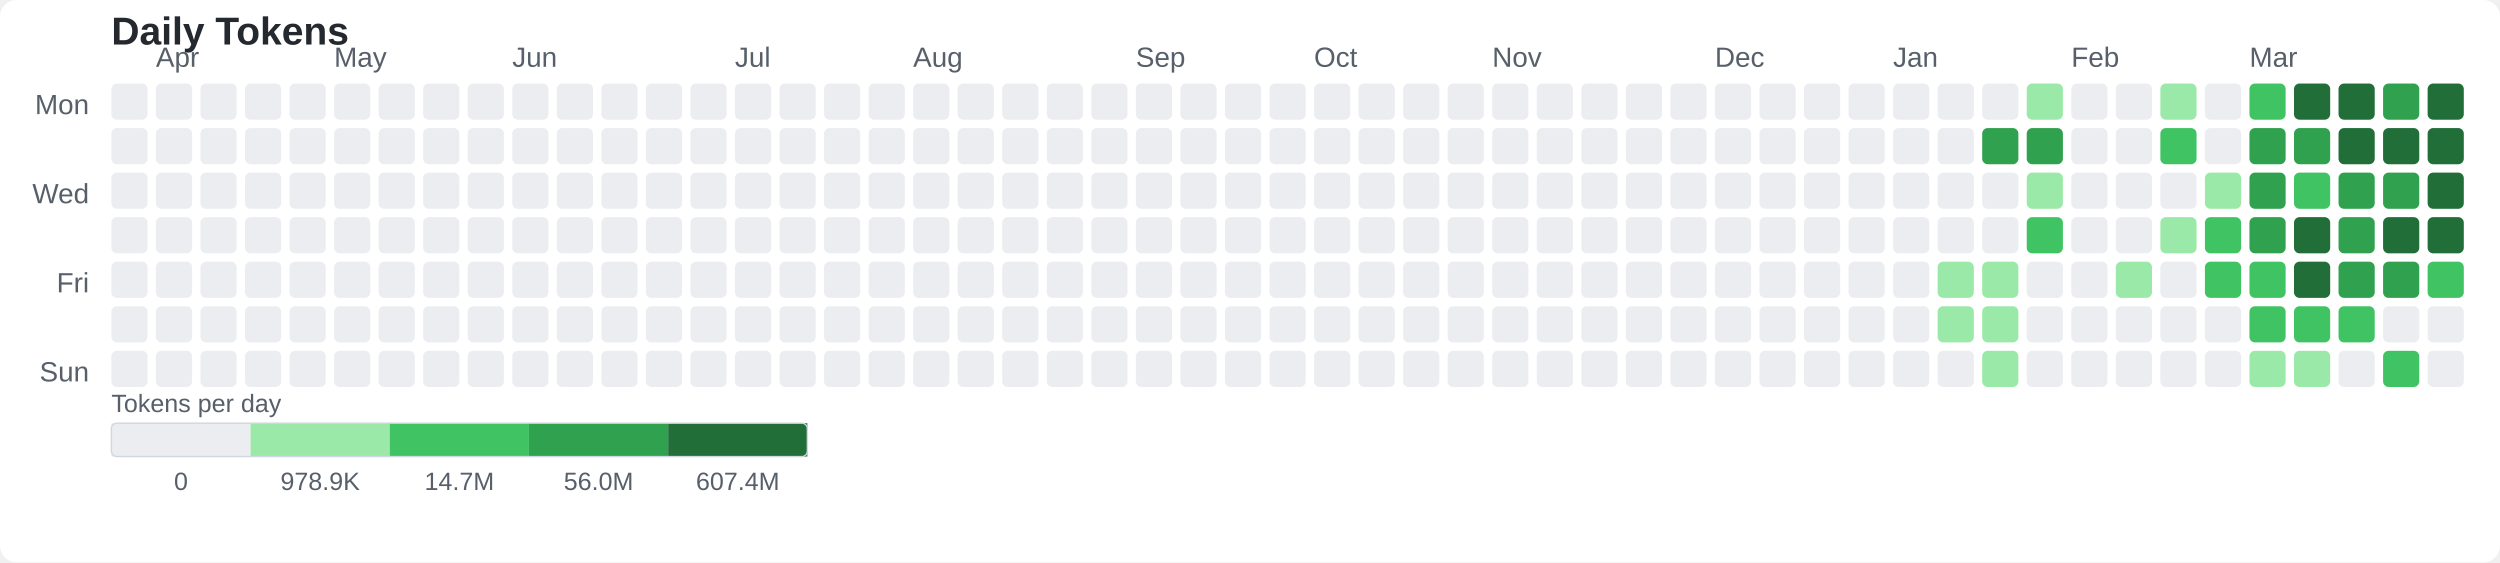
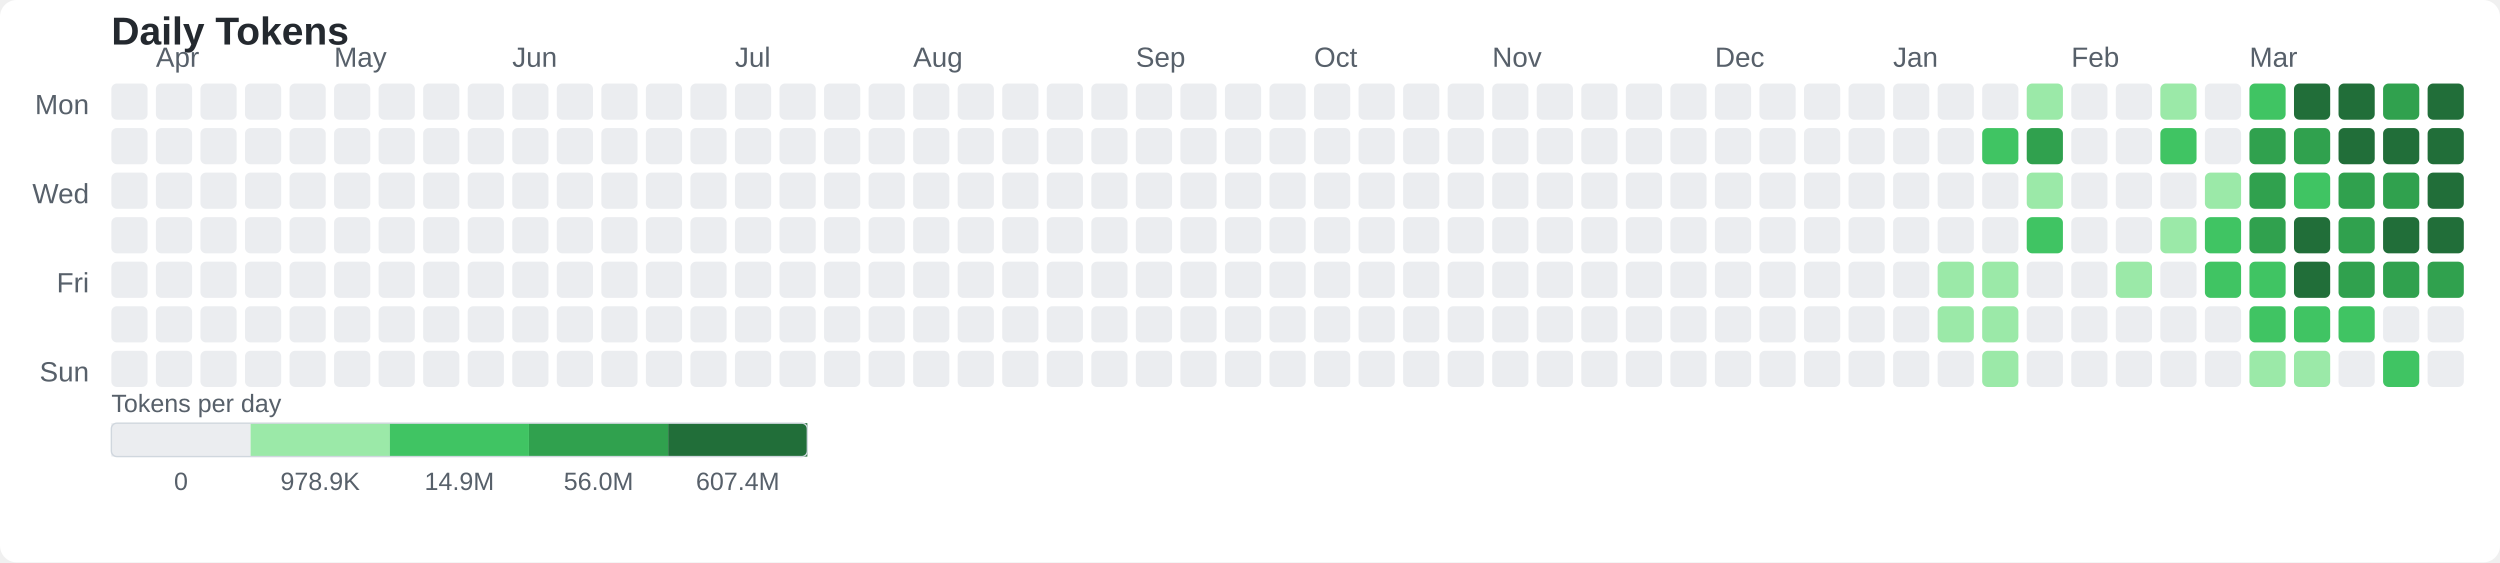
<svg xmlns="http://www.w3.org/2000/svg" width="898" height="202" viewBox="0 0 898 202">
  <rect width="898" height="202" fill="#ffffff" rx="6" />
  <text x="40" y="16" font-family="Arial, sans-serif" font-size="14" fill="#24292f" font-weight="bold">Daily Tokens</text>
  <text x="32" y="41" font-family="Arial, sans-serif" font-size="10" fill="#57606a" text-anchor="end">Mon</text>
  <text x="32" y="73" font-family="Arial, sans-serif" font-size="10" fill="#57606a" text-anchor="end">Wed</text>
  <text x="32" y="105" font-family="Arial, sans-serif" font-size="10" fill="#57606a" text-anchor="end">Fri</text>
  <text x="32" y="137" font-family="Arial, sans-serif" font-size="10" fill="#57606a" text-anchor="end">Sun</text>
  <text x="56" y="24" font-family="Arial, sans-serif" font-size="10" fill="#57606a">Apr</text>
  <text x="120" y="24" font-family="Arial, sans-serif" font-size="10" fill="#57606a">May</text>
  <text x="184" y="24" font-family="Arial, sans-serif" font-size="10" fill="#57606a">Jun</text>
  <text x="264" y="24" font-family="Arial, sans-serif" font-size="10" fill="#57606a">Jul</text>
  <text x="328" y="24" font-family="Arial, sans-serif" font-size="10" fill="#57606a">Aug</text>
  <text x="408" y="24" font-family="Arial, sans-serif" font-size="10" fill="#57606a">Sep</text>
  <text x="472" y="24" font-family="Arial, sans-serif" font-size="10" fill="#57606a">Oct</text>
  <text x="536" y="24" font-family="Arial, sans-serif" font-size="10" fill="#57606a">Nov</text>
  <text x="616" y="24" font-family="Arial, sans-serif" font-size="10" fill="#57606a">Dec</text>
  <text x="680" y="24" font-family="Arial, sans-serif" font-size="10" fill="#57606a">Jan</text>
  <text x="744" y="24" font-family="Arial, sans-serif" font-size="10" fill="#57606a">Feb</text>
  <text x="808" y="24" font-family="Arial, sans-serif" font-size="10" fill="#57606a">Mar</text>
  <rect x="40" y="30" width="13" height="13" rx="2" ry="2" fill="#ebedf0" />
  <rect x="40" y="46" width="13" height="13" rx="2" ry="2" fill="#ebedf0" />
  <rect x="40" y="62" width="13" height="13" rx="2" ry="2" fill="#ebedf0" />
  <rect x="40" y="78" width="13" height="13" rx="2" ry="2" fill="#ebedf0" />
  <rect x="40" y="94" width="13" height="13" rx="2" ry="2" fill="#ebedf0">
    </rect>
  <rect x="40" y="110" width="13" height="13" rx="2" ry="2" fill="#ebedf0">
    </rect>
  <rect x="40" y="126" width="13" height="13" rx="2" ry="2" fill="#ebedf0">
    </rect>
  <rect x="56" y="30" width="13" height="13" rx="2" ry="2" fill="#ebedf0">
    </rect>
  <rect x="56" y="46" width="13" height="13" rx="2" ry="2" fill="#ebedf0">
    </rect>
  <rect x="56" y="62" width="13" height="13" rx="2" ry="2" fill="#ebedf0">
    </rect>
  <rect x="56" y="78" width="13" height="13" rx="2" ry="2" fill="#ebedf0">
    </rect>
  <rect x="56" y="94" width="13" height="13" rx="2" ry="2" fill="#ebedf0">
    </rect>
  <rect x="56" y="110" width="13" height="13" rx="2" ry="2" fill="#ebedf0">
    </rect>
  <rect x="56" y="126" width="13" height="13" rx="2" ry="2" fill="#ebedf0">
    </rect>
  <rect x="72" y="30" width="13" height="13" rx="2" ry="2" fill="#ebedf0">
    </rect>
  <rect x="72" y="46" width="13" height="13" rx="2" ry="2" fill="#ebedf0">
    </rect>
  <rect x="72" y="62" width="13" height="13" rx="2" ry="2" fill="#ebedf0">
    </rect>
  <rect x="72" y="78" width="13" height="13" rx="2" ry="2" fill="#ebedf0">
    </rect>
  <rect x="72" y="94" width="13" height="13" rx="2" ry="2" fill="#ebedf0">
    </rect>
  <rect x="72" y="110" width="13" height="13" rx="2" ry="2" fill="#ebedf0">
    </rect>
  <rect x="72" y="126" width="13" height="13" rx="2" ry="2" fill="#ebedf0">
    </rect>
  <rect x="88" y="30" width="13" height="13" rx="2" ry="2" fill="#ebedf0">
    </rect>
  <rect x="88" y="46" width="13" height="13" rx="2" ry="2" fill="#ebedf0">
    </rect>
  <rect x="88" y="62" width="13" height="13" rx="2" ry="2" fill="#ebedf0">
    </rect>
  <rect x="88" y="78" width="13" height="13" rx="2" ry="2" fill="#ebedf0">
    </rect>
  <rect x="88" y="94" width="13" height="13" rx="2" ry="2" fill="#ebedf0">
    </rect>
  <rect x="88" y="110" width="13" height="13" rx="2" ry="2" fill="#ebedf0">
    </rect>
  <rect x="88" y="126" width="13" height="13" rx="2" ry="2" fill="#ebedf0">
    </rect>
  <rect x="104" y="30" width="13" height="13" rx="2" ry="2" fill="#ebedf0">
    </rect>
  <rect x="104" y="46" width="13" height="13" rx="2" ry="2" fill="#ebedf0">
    </rect>
  <rect x="104" y="62" width="13" height="13" rx="2" ry="2" fill="#ebedf0">
    </rect>
  <rect x="104" y="78" width="13" height="13" rx="2" ry="2" fill="#ebedf0">
    </rect>
  <rect x="104" y="94" width="13" height="13" rx="2" ry="2" fill="#ebedf0">
    </rect>
  <rect x="104" y="110" width="13" height="13" rx="2" ry="2" fill="#ebedf0">
    </rect>
  <rect x="104" y="126" width="13" height="13" rx="2" ry="2" fill="#ebedf0">
    </rect>
  <rect x="120" y="30" width="13" height="13" rx="2" ry="2" fill="#ebedf0">
    </rect>
  <rect x="120" y="46" width="13" height="13" rx="2" ry="2" fill="#ebedf0">
    </rect>
  <rect x="120" y="62" width="13" height="13" rx="2" ry="2" fill="#ebedf0">
    </rect>
  <rect x="120" y="78" width="13" height="13" rx="2" ry="2" fill="#ebedf0">
    </rect>
  <rect x="120" y="94" width="13" height="13" rx="2" ry="2" fill="#ebedf0">
    </rect>
  <rect x="120" y="110" width="13" height="13" rx="2" ry="2" fill="#ebedf0">
    </rect>
  <rect x="120" y="126" width="13" height="13" rx="2" ry="2" fill="#ebedf0">
    </rect>
  <rect x="136" y="30" width="13" height="13" rx="2" ry="2" fill="#ebedf0">
    </rect>
  <rect x="136" y="46" width="13" height="13" rx="2" ry="2" fill="#ebedf0">
    </rect>
  <rect x="136" y="62" width="13" height="13" rx="2" ry="2" fill="#ebedf0">
    </rect>
  <rect x="136" y="78" width="13" height="13" rx="2" ry="2" fill="#ebedf0">
    </rect>
  <rect x="136" y="94" width="13" height="13" rx="2" ry="2" fill="#ebedf0">
    </rect>
  <rect x="136" y="110" width="13" height="13" rx="2" ry="2" fill="#ebedf0">
    </rect>
  <rect x="136" y="126" width="13" height="13" rx="2" ry="2" fill="#ebedf0">
    </rect>
  <rect x="152" y="30" width="13" height="13" rx="2" ry="2" fill="#ebedf0">
    </rect>
  <rect x="152" y="46" width="13" height="13" rx="2" ry="2" fill="#ebedf0">
    </rect>
  <rect x="152" y="62" width="13" height="13" rx="2" ry="2" fill="#ebedf0">
    </rect>
  <rect x="152" y="78" width="13" height="13" rx="2" ry="2" fill="#ebedf0">
    </rect>
  <rect x="152" y="94" width="13" height="13" rx="2" ry="2" fill="#ebedf0">
    </rect>
  <rect x="152" y="110" width="13" height="13" rx="2" ry="2" fill="#ebedf0">
    </rect>
  <rect x="152" y="126" width="13" height="13" rx="2" ry="2" fill="#ebedf0">
    </rect>
  <rect x="168" y="30" width="13" height="13" rx="2" ry="2" fill="#ebedf0">
    </rect>
  <rect x="168" y="46" width="13" height="13" rx="2" ry="2" fill="#ebedf0">
    </rect>
  <rect x="168" y="62" width="13" height="13" rx="2" ry="2" fill="#ebedf0">
    </rect>
  <rect x="168" y="78" width="13" height="13" rx="2" ry="2" fill="#ebedf0">
    </rect>
  <rect x="168" y="94" width="13" height="13" rx="2" ry="2" fill="#ebedf0">
    </rect>
  <rect x="168" y="110" width="13" height="13" rx="2" ry="2" fill="#ebedf0">
    </rect>
  <rect x="168" y="126" width="13" height="13" rx="2" ry="2" fill="#ebedf0">
    </rect>
  <rect x="184" y="30" width="13" height="13" rx="2" ry="2" fill="#ebedf0">
    </rect>
  <rect x="184" y="46" width="13" height="13" rx="2" ry="2" fill="#ebedf0">
    </rect>
  <rect x="184" y="62" width="13" height="13" rx="2" ry="2" fill="#ebedf0">
    </rect>
  <rect x="184" y="78" width="13" height="13" rx="2" ry="2" fill="#ebedf0">
    </rect>
  <rect x="184" y="94" width="13" height="13" rx="2" ry="2" fill="#ebedf0">
    </rect>
  <rect x="184" y="110" width="13" height="13" rx="2" ry="2" fill="#ebedf0">
    </rect>
  <rect x="184" y="126" width="13" height="13" rx="2" ry="2" fill="#ebedf0">
    </rect>
  <rect x="200" y="30" width="13" height="13" rx="2" ry="2" fill="#ebedf0">
    </rect>
  <rect x="200" y="46" width="13" height="13" rx="2" ry="2" fill="#ebedf0">
    </rect>
  <rect x="200" y="62" width="13" height="13" rx="2" ry="2" fill="#ebedf0">
    </rect>
  <rect x="200" y="78" width="13" height="13" rx="2" ry="2" fill="#ebedf0">
    </rect>
  <rect x="200" y="94" width="13" height="13" rx="2" ry="2" fill="#ebedf0">
    </rect>
  <rect x="200" y="110" width="13" height="13" rx="2" ry="2" fill="#ebedf0">
    </rect>
  <rect x="200" y="126" width="13" height="13" rx="2" ry="2" fill="#ebedf0">
    </rect>
  <rect x="216" y="30" width="13" height="13" rx="2" ry="2" fill="#ebedf0">
    </rect>
  <rect x="216" y="46" width="13" height="13" rx="2" ry="2" fill="#ebedf0">
    </rect>
  <rect x="216" y="62" width="13" height="13" rx="2" ry="2" fill="#ebedf0">
    </rect>
  <rect x="216" y="78" width="13" height="13" rx="2" ry="2" fill="#ebedf0">
    </rect>
  <rect x="216" y="94" width="13" height="13" rx="2" ry="2" fill="#ebedf0">
    </rect>
  <rect x="216" y="110" width="13" height="13" rx="2" ry="2" fill="#ebedf0">
    </rect>
  <rect x="216" y="126" width="13" height="13" rx="2" ry="2" fill="#ebedf0">
    </rect>
  <rect x="232" y="30" width="13" height="13" rx="2" ry="2" fill="#ebedf0">
    </rect>
  <rect x="232" y="46" width="13" height="13" rx="2" ry="2" fill="#ebedf0">
    </rect>
  <rect x="232" y="62" width="13" height="13" rx="2" ry="2" fill="#ebedf0">
    </rect>
  <rect x="232" y="78" width="13" height="13" rx="2" ry="2" fill="#ebedf0">
    </rect>
  <rect x="232" y="94" width="13" height="13" rx="2" ry="2" fill="#ebedf0">
    </rect>
  <rect x="232" y="110" width="13" height="13" rx="2" ry="2" fill="#ebedf0">
    </rect>
  <rect x="232" y="126" width="13" height="13" rx="2" ry="2" fill="#ebedf0">
    </rect>
  <rect x="248" y="30" width="13" height="13" rx="2" ry="2" fill="#ebedf0">
    </rect>
  <rect x="248" y="46" width="13" height="13" rx="2" ry="2" fill="#ebedf0">
    </rect>
  <rect x="248" y="62" width="13" height="13" rx="2" ry="2" fill="#ebedf0">
    </rect>
  <rect x="248" y="78" width="13" height="13" rx="2" ry="2" fill="#ebedf0">
    </rect>
  <rect x="248" y="94" width="13" height="13" rx="2" ry="2" fill="#ebedf0">
    </rect>
  <rect x="248" y="110" width="13" height="13" rx="2" ry="2" fill="#ebedf0">
    </rect>
  <rect x="248" y="126" width="13" height="13" rx="2" ry="2" fill="#ebedf0">
    </rect>
  <rect x="264" y="30" width="13" height="13" rx="2" ry="2" fill="#ebedf0">
    </rect>
  <rect x="264" y="46" width="13" height="13" rx="2" ry="2" fill="#ebedf0">
    </rect>
  <rect x="264" y="62" width="13" height="13" rx="2" ry="2" fill="#ebedf0">
    </rect>
  <rect x="264" y="78" width="13" height="13" rx="2" ry="2" fill="#ebedf0">
    </rect>
  <rect x="264" y="94" width="13" height="13" rx="2" ry="2" fill="#ebedf0">
    </rect>
  <rect x="264" y="110" width="13" height="13" rx="2" ry="2" fill="#ebedf0">
    </rect>
  <rect x="264" y="126" width="13" height="13" rx="2" ry="2" fill="#ebedf0">
    </rect>
  <rect x="280" y="30" width="13" height="13" rx="2" ry="2" fill="#ebedf0">
    </rect>
  <rect x="280" y="46" width="13" height="13" rx="2" ry="2" fill="#ebedf0">
    </rect>
  <rect x="280" y="62" width="13" height="13" rx="2" ry="2" fill="#ebedf0">
    </rect>
  <rect x="280" y="78" width="13" height="13" rx="2" ry="2" fill="#ebedf0">
    </rect>
  <rect x="280" y="94" width="13" height="13" rx="2" ry="2" fill="#ebedf0">
    </rect>
  <rect x="280" y="110" width="13" height="13" rx="2" ry="2" fill="#ebedf0">
    </rect>
  <rect x="280" y="126" width="13" height="13" rx="2" ry="2" fill="#ebedf0">
    </rect>
  <rect x="296" y="30" width="13" height="13" rx="2" ry="2" fill="#ebedf0">
    </rect>
  <rect x="296" y="46" width="13" height="13" rx="2" ry="2" fill="#ebedf0">
    </rect>
  <rect x="296" y="62" width="13" height="13" rx="2" ry="2" fill="#ebedf0">
    </rect>
  <rect x="296" y="78" width="13" height="13" rx="2" ry="2" fill="#ebedf0">
    </rect>
  <rect x="296" y="94" width="13" height="13" rx="2" ry="2" fill="#ebedf0">
    </rect>
  <rect x="296" y="110" width="13" height="13" rx="2" ry="2" fill="#ebedf0">
    </rect>
  <rect x="296" y="126" width="13" height="13" rx="2" ry="2" fill="#ebedf0">
    </rect>
  <rect x="312" y="30" width="13" height="13" rx="2" ry="2" fill="#ebedf0">
    </rect>
  <rect x="312" y="46" width="13" height="13" rx="2" ry="2" fill="#ebedf0">
    </rect>
  <rect x="312" y="62" width="13" height="13" rx="2" ry="2" fill="#ebedf0">
    </rect>
  <rect x="312" y="78" width="13" height="13" rx="2" ry="2" fill="#ebedf0">
    </rect>
  <rect x="312" y="94" width="13" height="13" rx="2" ry="2" fill="#ebedf0">
    </rect>
  <rect x="312" y="110" width="13" height="13" rx="2" ry="2" fill="#ebedf0">
    </rect>
  <rect x="312" y="126" width="13" height="13" rx="2" ry="2" fill="#ebedf0">
    </rect>
  <rect x="328" y="30" width="13" height="13" rx="2" ry="2" fill="#ebedf0">
    </rect>
  <rect x="328" y="46" width="13" height="13" rx="2" ry="2" fill="#ebedf0">
    </rect>
  <rect x="328" y="62" width="13" height="13" rx="2" ry="2" fill="#ebedf0">
    </rect>
  <rect x="328" y="78" width="13" height="13" rx="2" ry="2" fill="#ebedf0">
    </rect>
  <rect x="328" y="94" width="13" height="13" rx="2" ry="2" fill="#ebedf0">
    </rect>
  <rect x="328" y="110" width="13" height="13" rx="2" ry="2" fill="#ebedf0">
    </rect>
  <rect x="328" y="126" width="13" height="13" rx="2" ry="2" fill="#ebedf0">
    </rect>
  <rect x="344" y="30" width="13" height="13" rx="2" ry="2" fill="#ebedf0">
    </rect>
  <rect x="344" y="46" width="13" height="13" rx="2" ry="2" fill="#ebedf0">
    </rect>
  <rect x="344" y="62" width="13" height="13" rx="2" ry="2" fill="#ebedf0">
    </rect>
  <rect x="344" y="78" width="13" height="13" rx="2" ry="2" fill="#ebedf0">
    </rect>
  <rect x="344" y="94" width="13" height="13" rx="2" ry="2" fill="#ebedf0">
    </rect>
  <rect x="344" y="110" width="13" height="13" rx="2" ry="2" fill="#ebedf0">
    </rect>
  <rect x="344" y="126" width="13" height="13" rx="2" ry="2" fill="#ebedf0">
    </rect>
  <rect x="360" y="30" width="13" height="13" rx="2" ry="2" fill="#ebedf0">
    </rect>
  <rect x="360" y="46" width="13" height="13" rx="2" ry="2" fill="#ebedf0">
    </rect>
  <rect x="360" y="62" width="13" height="13" rx="2" ry="2" fill="#ebedf0">
    </rect>
  <rect x="360" y="78" width="13" height="13" rx="2" ry="2" fill="#ebedf0">
    </rect>
  <rect x="360" y="94" width="13" height="13" rx="2" ry="2" fill="#ebedf0">
    </rect>
  <rect x="360" y="110" width="13" height="13" rx="2" ry="2" fill="#ebedf0">
    </rect>
  <rect x="360" y="126" width="13" height="13" rx="2" ry="2" fill="#ebedf0">
    </rect>
  <rect x="376" y="30" width="13" height="13" rx="2" ry="2" fill="#ebedf0">
    </rect>
  <rect x="376" y="46" width="13" height="13" rx="2" ry="2" fill="#ebedf0">
    </rect>
  <rect x="376" y="62" width="13" height="13" rx="2" ry="2" fill="#ebedf0">
    </rect>
  <rect x="376" y="78" width="13" height="13" rx="2" ry="2" fill="#ebedf0">
    </rect>
  <rect x="376" y="94" width="13" height="13" rx="2" ry="2" fill="#ebedf0">
    </rect>
  <rect x="376" y="110" width="13" height="13" rx="2" ry="2" fill="#ebedf0">
    </rect>
  <rect x="376" y="126" width="13" height="13" rx="2" ry="2" fill="#ebedf0">
    </rect>
  <rect x="392" y="30" width="13" height="13" rx="2" ry="2" fill="#ebedf0">
    </rect>
  <rect x="392" y="46" width="13" height="13" rx="2" ry="2" fill="#ebedf0">
    </rect>
  <rect x="392" y="62" width="13" height="13" rx="2" ry="2" fill="#ebedf0">
    </rect>
  <rect x="392" y="78" width="13" height="13" rx="2" ry="2" fill="#ebedf0">
    </rect>
  <rect x="392" y="94" width="13" height="13" rx="2" ry="2" fill="#ebedf0">
    </rect>
  <rect x="392" y="110" width="13" height="13" rx="2" ry="2" fill="#ebedf0">
    </rect>
  <rect x="392" y="126" width="13" height="13" rx="2" ry="2" fill="#ebedf0">
    </rect>
  <rect x="408" y="30" width="13" height="13" rx="2" ry="2" fill="#ebedf0">
    </rect>
  <rect x="408" y="46" width="13" height="13" rx="2" ry="2" fill="#ebedf0">
    </rect>
  <rect x="408" y="62" width="13" height="13" rx="2" ry="2" fill="#ebedf0">
    </rect>
  <rect x="408" y="78" width="13" height="13" rx="2" ry="2" fill="#ebedf0">
    </rect>
  <rect x="408" y="94" width="13" height="13" rx="2" ry="2" fill="#ebedf0">
    </rect>
  <rect x="408" y="110" width="13" height="13" rx="2" ry="2" fill="#ebedf0">
    </rect>
  <rect x="408" y="126" width="13" height="13" rx="2" ry="2" fill="#ebedf0">
    </rect>
  <rect x="424" y="30" width="13" height="13" rx="2" ry="2" fill="#ebedf0">
    </rect>
  <rect x="424" y="46" width="13" height="13" rx="2" ry="2" fill="#ebedf0">
    </rect>
  <rect x="424" y="62" width="13" height="13" rx="2" ry="2" fill="#ebedf0">
    </rect>
  <rect x="424" y="78" width="13" height="13" rx="2" ry="2" fill="#ebedf0">
    </rect>
  <rect x="424" y="94" width="13" height="13" rx="2" ry="2" fill="#ebedf0">
    </rect>
  <rect x="424" y="110" width="13" height="13" rx="2" ry="2" fill="#ebedf0">
    </rect>
  <rect x="424" y="126" width="13" height="13" rx="2" ry="2" fill="#ebedf0">
    </rect>
  <rect x="440" y="30" width="13" height="13" rx="2" ry="2" fill="#ebedf0">
    </rect>
  <rect x="440" y="46" width="13" height="13" rx="2" ry="2" fill="#ebedf0">
    </rect>
  <rect x="440" y="62" width="13" height="13" rx="2" ry="2" fill="#ebedf0">
    </rect>
  <rect x="440" y="78" width="13" height="13" rx="2" ry="2" fill="#ebedf0">
    </rect>
  <rect x="440" y="94" width="13" height="13" rx="2" ry="2" fill="#ebedf0">
    </rect>
  <rect x="440" y="110" width="13" height="13" rx="2" ry="2" fill="#ebedf0">
    </rect>
  <rect x="440" y="126" width="13" height="13" rx="2" ry="2" fill="#ebedf0">
    </rect>
  <rect x="456" y="30" width="13" height="13" rx="2" ry="2" fill="#ebedf0">
    </rect>
  <rect x="456" y="46" width="13" height="13" rx="2" ry="2" fill="#ebedf0">
    </rect>
  <rect x="456" y="62" width="13" height="13" rx="2" ry="2" fill="#ebedf0">
    </rect>
  <rect x="456" y="78" width="13" height="13" rx="2" ry="2" fill="#ebedf0">
    </rect>
  <rect x="456" y="94" width="13" height="13" rx="2" ry="2" fill="#ebedf0">
    </rect>
  <rect x="456" y="110" width="13" height="13" rx="2" ry="2" fill="#ebedf0">
    </rect>
  <rect x="456" y="126" width="13" height="13" rx="2" ry="2" fill="#ebedf0">
    </rect>
  <rect x="472" y="30" width="13" height="13" rx="2" ry="2" fill="#ebedf0">
    </rect>
  <rect x="472" y="46" width="13" height="13" rx="2" ry="2" fill="#ebedf0">
    </rect>
  <rect x="472" y="62" width="13" height="13" rx="2" ry="2" fill="#ebedf0">
    </rect>
  <rect x="472" y="78" width="13" height="13" rx="2" ry="2" fill="#ebedf0">
    </rect>
  <rect x="472" y="94" width="13" height="13" rx="2" ry="2" fill="#ebedf0">
    </rect>
  <rect x="472" y="110" width="13" height="13" rx="2" ry="2" fill="#ebedf0">
    </rect>
  <rect x="472" y="126" width="13" height="13" rx="2" ry="2" fill="#ebedf0">
    </rect>
  <rect x="488" y="30" width="13" height="13" rx="2" ry="2" fill="#ebedf0">
    </rect>
  <rect x="488" y="46" width="13" height="13" rx="2" ry="2" fill="#ebedf0">
    </rect>
  <rect x="488" y="62" width="13" height="13" rx="2" ry="2" fill="#ebedf0">
    </rect>
  <rect x="488" y="78" width="13" height="13" rx="2" ry="2" fill="#ebedf0">
    </rect>
  <rect x="488" y="94" width="13" height="13" rx="2" ry="2" fill="#ebedf0">
    </rect>
  <rect x="488" y="110" width="13" height="13" rx="2" ry="2" fill="#ebedf0">
    </rect>
  <rect x="488" y="126" width="13" height="13" rx="2" ry="2" fill="#ebedf0">
    </rect>
  <rect x="504" y="30" width="13" height="13" rx="2" ry="2" fill="#ebedf0">
    </rect>
  <rect x="504" y="46" width="13" height="13" rx="2" ry="2" fill="#ebedf0">
    </rect>
  <rect x="504" y="62" width="13" height="13" rx="2" ry="2" fill="#ebedf0">
    </rect>
  <rect x="504" y="78" width="13" height="13" rx="2" ry="2" fill="#ebedf0">
    </rect>
  <rect x="504" y="94" width="13" height="13" rx="2" ry="2" fill="#ebedf0">
    </rect>
  <rect x="504" y="110" width="13" height="13" rx="2" ry="2" fill="#ebedf0">
    </rect>
  <rect x="504" y="126" width="13" height="13" rx="2" ry="2" fill="#ebedf0">
    </rect>
  <rect x="520" y="30" width="13" height="13" rx="2" ry="2" fill="#ebedf0">
    </rect>
  <rect x="520" y="46" width="13" height="13" rx="2" ry="2" fill="#ebedf0">
    </rect>
  <rect x="520" y="62" width="13" height="13" rx="2" ry="2" fill="#ebedf0">
    </rect>
  <rect x="520" y="78" width="13" height="13" rx="2" ry="2" fill="#ebedf0">
    </rect>
  <rect x="520" y="94" width="13" height="13" rx="2" ry="2" fill="#ebedf0">
    </rect>
  <rect x="520" y="110" width="13" height="13" rx="2" ry="2" fill="#ebedf0">
    </rect>
  <rect x="520" y="126" width="13" height="13" rx="2" ry="2" fill="#ebedf0">
    </rect>
  <rect x="536" y="30" width="13" height="13" rx="2" ry="2" fill="#ebedf0">
    </rect>
  <rect x="536" y="46" width="13" height="13" rx="2" ry="2" fill="#ebedf0">
    </rect>
  <rect x="536" y="62" width="13" height="13" rx="2" ry="2" fill="#ebedf0">
    </rect>
  <rect x="536" y="78" width="13" height="13" rx="2" ry="2" fill="#ebedf0">
    </rect>
  <rect x="536" y="94" width="13" height="13" rx="2" ry="2" fill="#ebedf0">
    </rect>
  <rect x="536" y="110" width="13" height="13" rx="2" ry="2" fill="#ebedf0">
    </rect>
  <rect x="536" y="126" width="13" height="13" rx="2" ry="2" fill="#ebedf0">
    </rect>
  <rect x="552" y="30" width="13" height="13" rx="2" ry="2" fill="#ebedf0">
    </rect>
  <rect x="552" y="46" width="13" height="13" rx="2" ry="2" fill="#ebedf0">
    </rect>
  <rect x="552" y="62" width="13" height="13" rx="2" ry="2" fill="#ebedf0">
    </rect>
  <rect x="552" y="78" width="13" height="13" rx="2" ry="2" fill="#ebedf0">
    </rect>
  <rect x="552" y="94" width="13" height="13" rx="2" ry="2" fill="#ebedf0">
    </rect>
  <rect x="552" y="110" width="13" height="13" rx="2" ry="2" fill="#ebedf0">
    </rect>
  <rect x="552" y="126" width="13" height="13" rx="2" ry="2" fill="#ebedf0">
    </rect>
  <rect x="568" y="30" width="13" height="13" rx="2" ry="2" fill="#ebedf0">
    </rect>
  <rect x="568" y="46" width="13" height="13" rx="2" ry="2" fill="#ebedf0">
    </rect>
  <rect x="568" y="62" width="13" height="13" rx="2" ry="2" fill="#ebedf0">
    </rect>
  <rect x="568" y="78" width="13" height="13" rx="2" ry="2" fill="#ebedf0">
    </rect>
  <rect x="568" y="94" width="13" height="13" rx="2" ry="2" fill="#ebedf0">
    </rect>
  <rect x="568" y="110" width="13" height="13" rx="2" ry="2" fill="#ebedf0">
    </rect>
  <rect x="568" y="126" width="13" height="13" rx="2" ry="2" fill="#ebedf0">
    </rect>
  <rect x="584" y="30" width="13" height="13" rx="2" ry="2" fill="#ebedf0">
    </rect>
  <rect x="584" y="46" width="13" height="13" rx="2" ry="2" fill="#ebedf0">
    </rect>
  <rect x="584" y="62" width="13" height="13" rx="2" ry="2" fill="#ebedf0">
    </rect>
  <rect x="584" y="78" width="13" height="13" rx="2" ry="2" fill="#ebedf0">
    </rect>
  <rect x="584" y="94" width="13" height="13" rx="2" ry="2" fill="#ebedf0">
    </rect>
  <rect x="584" y="110" width="13" height="13" rx="2" ry="2" fill="#ebedf0">
    </rect>
  <rect x="584" y="126" width="13" height="13" rx="2" ry="2" fill="#ebedf0">
    </rect>
  <rect x="600" y="30" width="13" height="13" rx="2" ry="2" fill="#ebedf0">
    </rect>
  <rect x="600" y="46" width="13" height="13" rx="2" ry="2" fill="#ebedf0">
    </rect>
  <rect x="600" y="62" width="13" height="13" rx="2" ry="2" fill="#ebedf0">
    </rect>
  <rect x="600" y="78" width="13" height="13" rx="2" ry="2" fill="#ebedf0">
    </rect>
  <rect x="600" y="94" width="13" height="13" rx="2" ry="2" fill="#ebedf0">
    </rect>
  <rect x="600" y="110" width="13" height="13" rx="2" ry="2" fill="#ebedf0">
    </rect>
  <rect x="600" y="126" width="13" height="13" rx="2" ry="2" fill="#ebedf0">
    </rect>
  <rect x="616" y="30" width="13" height="13" rx="2" ry="2" fill="#ebedf0">
    </rect>
  <rect x="616" y="46" width="13" height="13" rx="2" ry="2" fill="#ebedf0">
    </rect>
  <rect x="616" y="62" width="13" height="13" rx="2" ry="2" fill="#ebedf0">
    </rect>
  <rect x="616" y="78" width="13" height="13" rx="2" ry="2" fill="#ebedf0">
    </rect>
  <rect x="616" y="94" width="13" height="13" rx="2" ry="2" fill="#ebedf0">
    </rect>
  <rect x="616" y="110" width="13" height="13" rx="2" ry="2" fill="#ebedf0">
    </rect>
  <rect x="616" y="126" width="13" height="13" rx="2" ry="2" fill="#ebedf0">
    </rect>
  <rect x="632" y="30" width="13" height="13" rx="2" ry="2" fill="#ebedf0">
    </rect>
  <rect x="632" y="46" width="13" height="13" rx="2" ry="2" fill="#ebedf0">
    </rect>
  <rect x="632" y="62" width="13" height="13" rx="2" ry="2" fill="#ebedf0">
    </rect>
  <rect x="632" y="78" width="13" height="13" rx="2" ry="2" fill="#ebedf0">
    </rect>
  <rect x="632" y="94" width="13" height="13" rx="2" ry="2" fill="#ebedf0">
    </rect>
  <rect x="632" y="110" width="13" height="13" rx="2" ry="2" fill="#ebedf0">
    </rect>
  <rect x="632" y="126" width="13" height="13" rx="2" ry="2" fill="#ebedf0">
    </rect>
  <rect x="648" y="30" width="13" height="13" rx="2" ry="2" fill="#ebedf0">
    </rect>
  <rect x="648" y="46" width="13" height="13" rx="2" ry="2" fill="#ebedf0">
    </rect>
  <rect x="648" y="62" width="13" height="13" rx="2" ry="2" fill="#ebedf0">
    </rect>
  <rect x="648" y="78" width="13" height="13" rx="2" ry="2" fill="#ebedf0">
    </rect>
  <rect x="648" y="94" width="13" height="13" rx="2" ry="2" fill="#ebedf0">
    </rect>
  <rect x="648" y="110" width="13" height="13" rx="2" ry="2" fill="#ebedf0">
    </rect>
  <rect x="648" y="126" width="13" height="13" rx="2" ry="2" fill="#ebedf0">
    </rect>
  <rect x="664" y="30" width="13" height="13" rx="2" ry="2" fill="#ebedf0">
    </rect>
  <rect x="664" y="46" width="13" height="13" rx="2" ry="2" fill="#ebedf0">
    </rect>
  <rect x="664" y="62" width="13" height="13" rx="2" ry="2" fill="#ebedf0">
    </rect>
  <rect x="664" y="78" width="13" height="13" rx="2" ry="2" fill="#ebedf0">
    </rect>
  <rect x="664" y="94" width="13" height="13" rx="2" ry="2" fill="#ebedf0">
    </rect>
  <rect x="664" y="110" width="13" height="13" rx="2" ry="2" fill="#ebedf0">
    </rect>
  <rect x="664" y="126" width="13" height="13" rx="2" ry="2" fill="#ebedf0">
    </rect>
  <rect x="680" y="30" width="13" height="13" rx="2" ry="2" fill="#ebedf0">
    </rect>
  <rect x="680" y="46" width="13" height="13" rx="2" ry="2" fill="#ebedf0">
    </rect>
  <rect x="680" y="62" width="13" height="13" rx="2" ry="2" fill="#ebedf0">
    </rect>
  <rect x="680" y="78" width="13" height="13" rx="2" ry="2" fill="#ebedf0">
    </rect>
  <rect x="680" y="94" width="13" height="13" rx="2" ry="2" fill="#ebedf0">
    </rect>
  <rect x="680" y="110" width="13" height="13" rx="2" ry="2" fill="#ebedf0">
    </rect>
  <rect x="680" y="126" width="13" height="13" rx="2" ry="2" fill="#ebedf0">
    </rect>
  <rect x="696" y="30" width="13" height="13" rx="2" ry="2" fill="#ebedf0">
    </rect>
  <rect x="696" y="46" width="13" height="13" rx="2" ry="2" fill="#ebedf0">
    </rect>
  <rect x="696" y="62" width="13" height="13" rx="2" ry="2" fill="#ebedf0">
    </rect>
  <rect x="696" y="78" width="13" height="13" rx="2" ry="2" fill="#ebedf0">
    </rect>
  <rect x="696" y="94" width="13" height="13" rx="2" ry="2" fill="#9be9a8">
    </rect>
  <rect x="696" y="110" width="13" height="13" rx="2" ry="2" fill="#9be9a8">
    </rect>
  <rect x="696" y="126" width="13" height="13" rx="2" ry="2" fill="#ebedf0">
    </rect>
  <rect x="712" y="30" width="13" height="13" rx="2" ry="2" fill="#ebedf0">
    </rect>
-   <rect x="712" y="46" width="13" height="13" rx="2" ry="2" fill="#30a14e">
+   <rect x="712" y="46" width="13" height="13" rx="2" ry="2" fill="#40c463">
    </rect>
  <rect x="712" y="62" width="13" height="13" rx="2" ry="2" fill="#ebedf0">
    </rect>
  <rect x="712" y="78" width="13" height="13" rx="2" ry="2" fill="#ebedf0">
    </rect>
  <rect x="712" y="94" width="13" height="13" rx="2" ry="2" fill="#9be9a8">
    </rect>
  <rect x="712" y="110" width="13" height="13" rx="2" ry="2" fill="#9be9a8">
    </rect>
  <rect x="712" y="126" width="13" height="13" rx="2" ry="2" fill="#9be9a8">
    </rect>
  <rect x="728" y="30" width="13" height="13" rx="2" ry="2" fill="#9be9a8">
    </rect>
  <rect x="728" y="46" width="13" height="13" rx="2" ry="2" fill="#30a14e">
    </rect>
  <rect x="728" y="62" width="13" height="13" rx="2" ry="2" fill="#9be9a8">
    </rect>
  <rect x="728" y="78" width="13" height="13" rx="2" ry="2" fill="#40c463">
    </rect>
  <rect x="728" y="94" width="13" height="13" rx="2" ry="2" fill="#ebedf0">
    </rect>
  <rect x="728" y="110" width="13" height="13" rx="2" ry="2" fill="#ebedf0">
    </rect>
  <rect x="728" y="126" width="13" height="13" rx="2" ry="2" fill="#ebedf0">
    </rect>
  <rect x="744" y="30" width="13" height="13" rx="2" ry="2" fill="#ebedf0">
    </rect>
  <rect x="744" y="46" width="13" height="13" rx="2" ry="2" fill="#ebedf0">
    </rect>
  <rect x="744" y="62" width="13" height="13" rx="2" ry="2" fill="#ebedf0">
    </rect>
  <rect x="744" y="78" width="13" height="13" rx="2" ry="2" fill="#ebedf0">
    </rect>
  <rect x="744" y="94" width="13" height="13" rx="2" ry="2" fill="#ebedf0">
    </rect>
  <rect x="744" y="110" width="13" height="13" rx="2" ry="2" fill="#ebedf0">
    </rect>
  <rect x="744" y="126" width="13" height="13" rx="2" ry="2" fill="#ebedf0">
    </rect>
  <rect x="760" y="30" width="13" height="13" rx="2" ry="2" fill="#ebedf0">
    </rect>
  <rect x="760" y="46" width="13" height="13" rx="2" ry="2" fill="#ebedf0">
    </rect>
  <rect x="760" y="62" width="13" height="13" rx="2" ry="2" fill="#ebedf0">
    </rect>
  <rect x="760" y="78" width="13" height="13" rx="2" ry="2" fill="#ebedf0">
    </rect>
  <rect x="760" y="94" width="13" height="13" rx="2" ry="2" fill="#9be9a8">
    </rect>
  <rect x="760" y="110" width="13" height="13" rx="2" ry="2" fill="#ebedf0">
    </rect>
  <rect x="760" y="126" width="13" height="13" rx="2" ry="2" fill="#ebedf0">
    </rect>
  <rect x="776" y="30" width="13" height="13" rx="2" ry="2" fill="#9be9a8">
    </rect>
  <rect x="776" y="46" width="13" height="13" rx="2" ry="2" fill="#40c463">
    </rect>
  <rect x="776" y="62" width="13" height="13" rx="2" ry="2" fill="#ebedf0">
    </rect>
  <rect x="776" y="78" width="13" height="13" rx="2" ry="2" fill="#9be9a8">
    </rect>
  <rect x="776" y="94" width="13" height="13" rx="2" ry="2" fill="#ebedf0">
    </rect>
  <rect x="776" y="110" width="13" height="13" rx="2" ry="2" fill="#ebedf0">
    </rect>
  <rect x="776" y="126" width="13" height="13" rx="2" ry="2" fill="#ebedf0">
    </rect>
  <rect x="792" y="30" width="13" height="13" rx="2" ry="2" fill="#ebedf0">
    </rect>
  <rect x="792" y="46" width="13" height="13" rx="2" ry="2" fill="#ebedf0">
    </rect>
  <rect x="792" y="62" width="13" height="13" rx="2" ry="2" fill="#9be9a8">
    </rect>
  <rect x="792" y="78" width="13" height="13" rx="2" ry="2" fill="#40c463">
    </rect>
  <rect x="792" y="94" width="13" height="13" rx="2" ry="2" fill="#40c463">
    </rect>
  <rect x="792" y="110" width="13" height="13" rx="2" ry="2" fill="#ebedf0">
    </rect>
  <rect x="792" y="126" width="13" height="13" rx="2" ry="2" fill="#ebedf0">
    </rect>
  <rect x="808" y="30" width="13" height="13" rx="2" ry="2" fill="#40c463">
    </rect>
  <rect x="808" y="46" width="13" height="13" rx="2" ry="2" fill="#30a14e">
    </rect>
  <rect x="808" y="62" width="13" height="13" rx="2" ry="2" fill="#30a14e">
    </rect>
  <rect x="808" y="78" width="13" height="13" rx="2" ry="2" fill="#30a14e">
    </rect>
  <rect x="808" y="94" width="13" height="13" rx="2" ry="2" fill="#40c463">
    </rect>
  <rect x="808" y="110" width="13" height="13" rx="2" ry="2" fill="#40c463">
    </rect>
  <rect x="808" y="126" width="13" height="13" rx="2" ry="2" fill="#9be9a8">
    </rect>
  <rect x="824" y="30" width="13" height="13" rx="2" ry="2" fill="#216e39">
    </rect>
  <rect x="824" y="46" width="13" height="13" rx="2" ry="2" fill="#30a14e">
    </rect>
  <rect x="824" y="62" width="13" height="13" rx="2" ry="2" fill="#40c463">
    </rect>
  <rect x="824" y="78" width="13" height="13" rx="2" ry="2" fill="#216e39">
    </rect>
  <rect x="824" y="94" width="13" height="13" rx="2" ry="2" fill="#216e39">
    </rect>
  <rect x="824" y="110" width="13" height="13" rx="2" ry="2" fill="#40c463">
    </rect>
  <rect x="824" y="126" width="13" height="13" rx="2" ry="2" fill="#9be9a8">
    </rect>
  <rect x="840" y="30" width="13" height="13" rx="2" ry="2" fill="#216e39">
    </rect>
  <rect x="840" y="46" width="13" height="13" rx="2" ry="2" fill="#216e39">
    </rect>
  <rect x="840" y="62" width="13" height="13" rx="2" ry="2" fill="#30a14e">
    </rect>
  <rect x="840" y="78" width="13" height="13" rx="2" ry="2" fill="#30a14e">
    </rect>
  <rect x="840" y="94" width="13" height="13" rx="2" ry="2" fill="#30a14e">
    </rect>
  <rect x="840" y="110" width="13" height="13" rx="2" ry="2" fill="#40c463">
    </rect>
  <rect x="840" y="126" width="13" height="13" rx="2" ry="2" fill="#ebedf0">
    </rect>
  <rect x="856" y="30" width="13" height="13" rx="2" ry="2" fill="#30a14e">
    </rect>
  <rect x="856" y="46" width="13" height="13" rx="2" ry="2" fill="#216e39">
    </rect>
  <rect x="856" y="62" width="13" height="13" rx="2" ry="2" fill="#30a14e">
    </rect>
  <rect x="856" y="78" width="13" height="13" rx="2" ry="2" fill="#216e39">
    </rect>
  <rect x="856" y="94" width="13" height="13" rx="2" ry="2" fill="#30a14e">
    </rect>
  <rect x="856" y="110" width="13" height="13" rx="2" ry="2" fill="#ebedf0">
    </rect>
  <rect x="856" y="126" width="13" height="13" rx="2" ry="2" fill="#40c463">
    </rect>
  <rect x="872" y="30" width="13" height="13" rx="2" ry="2" fill="#216e39">
    </rect>
  <rect x="872" y="46" width="13" height="13" rx="2" ry="2" fill="#216e39">
    </rect>
  <rect x="872" y="62" width="13" height="13" rx="2" ry="2" fill="#216e39">
    </rect>
  <rect x="872" y="78" width="13" height="13" rx="2" ry="2" fill="#216e39">
    </rect>
-   <rect x="872" y="94" width="13" height="13" rx="2" ry="2" fill="#40c463">
+   <rect x="872" y="94" width="13" height="13" rx="2" ry="2" fill="#30a14e">
    </rect>
  <rect x="872" y="110" width="13" height="13" rx="2" ry="2" fill="#ebedf0" />
  <rect x="872" y="126" width="13" height="13" rx="2" ry="2" fill="#ebedf0" />
  <rect x="40" y="152" width="50" height="12" fill="#ebedf0" />
  <rect x="90" y="152" width="50" height="12" fill="#9be9a8" />
  <rect x="140" y="152" width="50" height="12" fill="#40c463" />
  <rect x="190" y="152" width="50" height="12" fill="#30a14e" />
  <rect x="240" y="152" width="50" height="12" fill="#216e39" />
  <rect x="40" y="152" width="250" height="12" fill="none" stroke="#d0d7de" stroke-width="0.5" rx="2" />
  <text x="65" y="176" font-family="Arial, sans-serif" font-size="9" fill="#57606a" text-anchor="middle">0</text>
  <text x="115" y="176" font-family="Arial, sans-serif" font-size="9" fill="#57606a" text-anchor="middle">978.9K</text>
-   <text x="165" y="176" font-family="Arial, sans-serif" font-size="9" fill="#57606a" text-anchor="middle">14.7M</text>
+   <text x="165" y="176" font-family="Arial, sans-serif" font-size="9" fill="#57606a" text-anchor="middle">14.9M</text>
  <text x="215" y="176" font-family="Arial, sans-serif" font-size="9" fill="#57606a" text-anchor="middle">56.0M</text>
  <text x="265" y="176" font-family="Arial, sans-serif" font-size="9" fill="#57606a" text-anchor="middle">607.4M</text>
  <text x="40" y="148" font-family="Arial, sans-serif" font-size="9" fill="#57606a">Tokens per day</text>
</svg>
